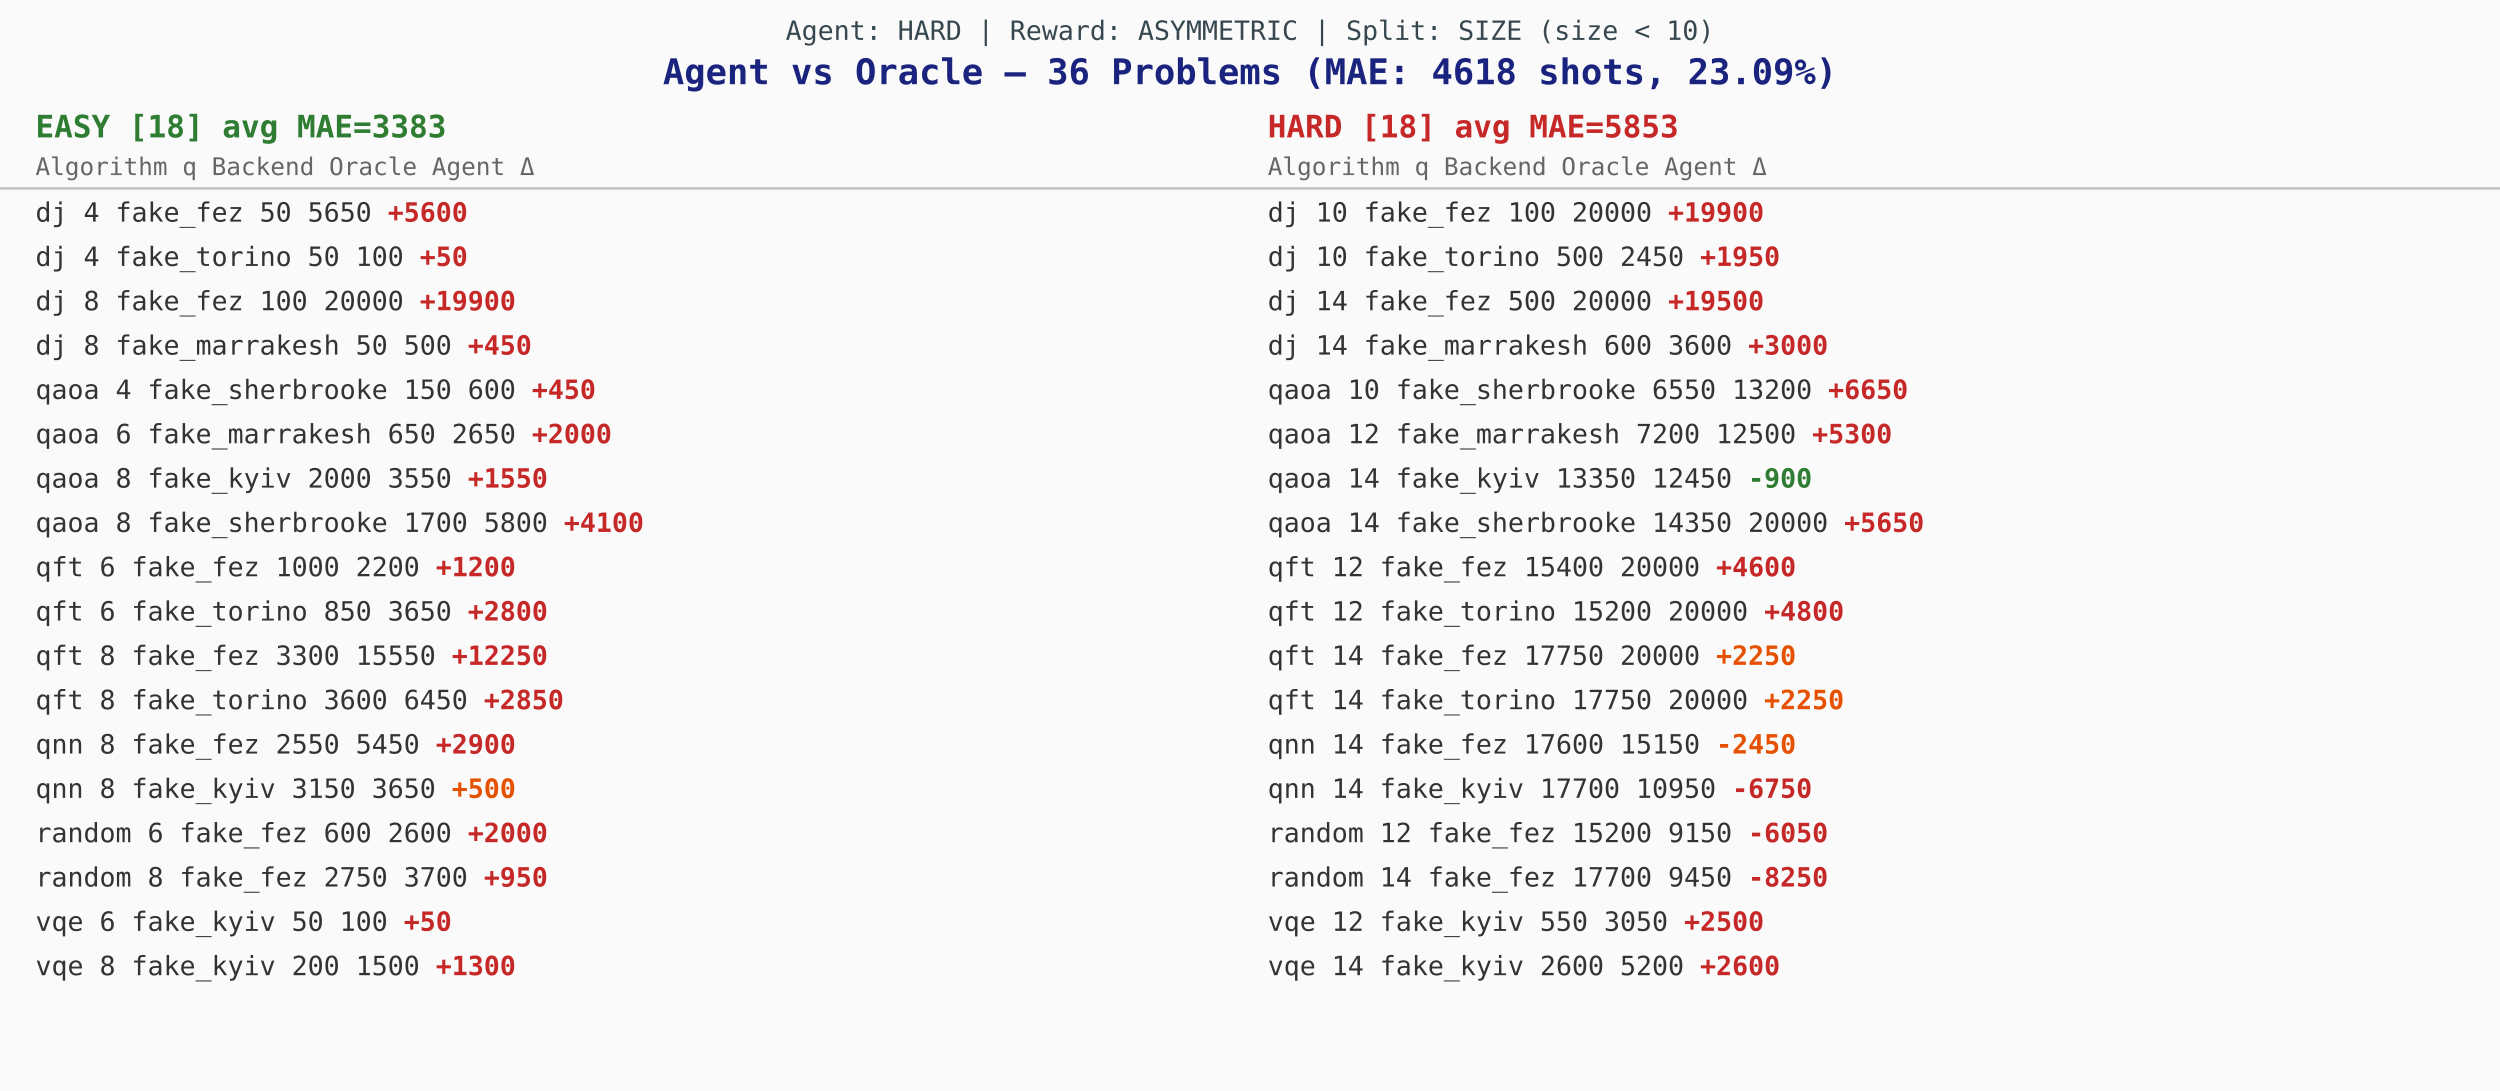
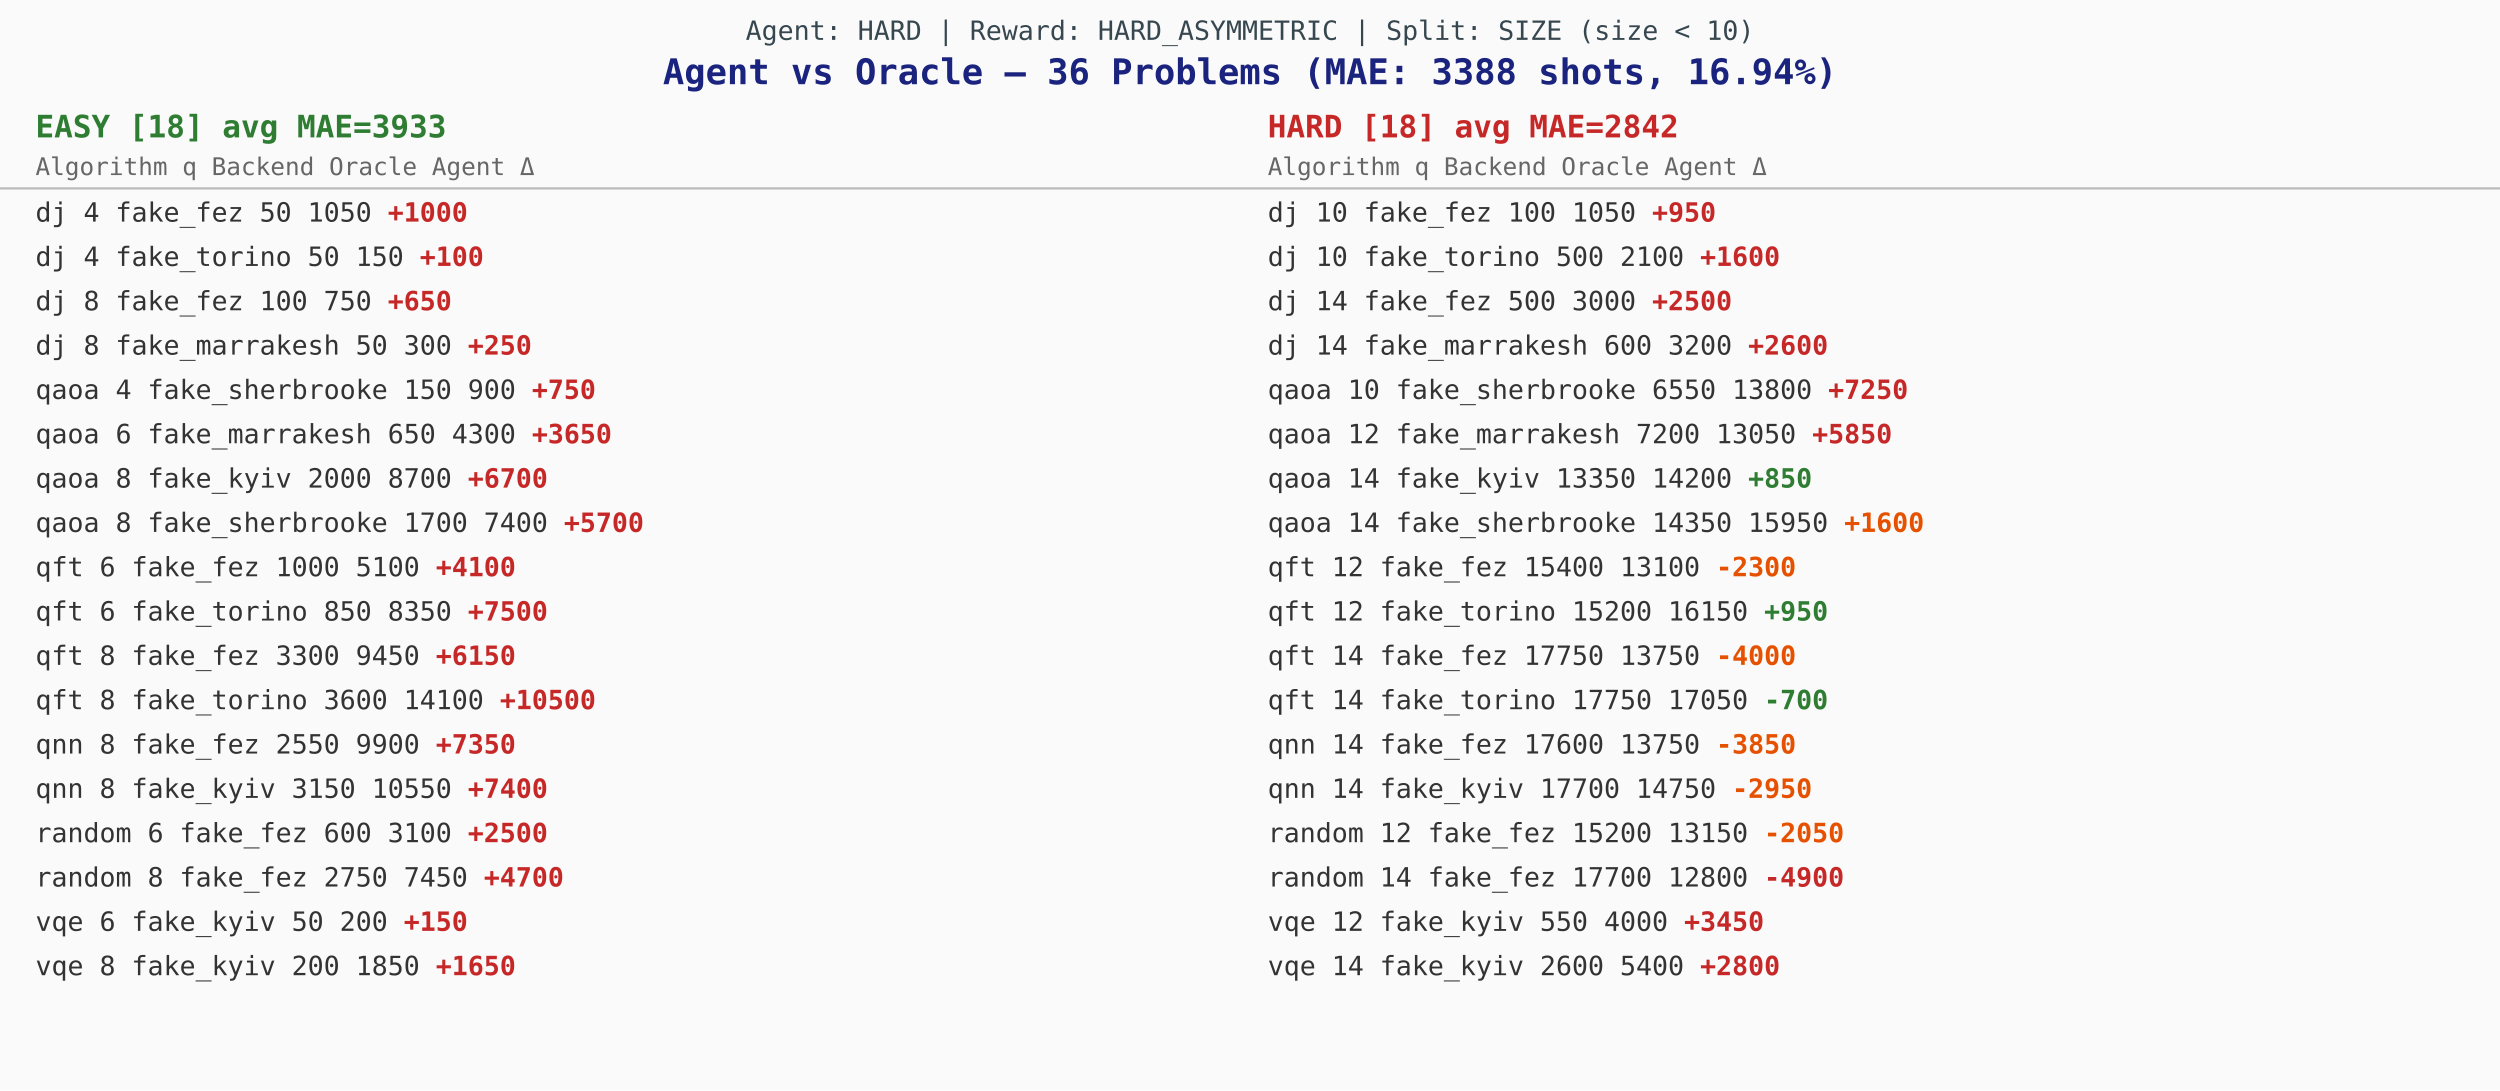
<svg xmlns="http://www.w3.org/2000/svg" width="1128" height="492" font-family="monospace" font-size="12">
  <rect width="1128" height="492" fill="#fafafa" />
-   <text x="564" y="18" font-size="12" fill="#37474f" text-anchor="middle">Agent: HARD  |  Reward: ASYMMETRIC  |  Split: SIZE (size &lt; 10)</text>
-   <text x="564" y="38" font-size="16" font-weight="bold" fill="#1a237e" text-anchor="middle">Agent vs Oracle — 36 Problems  (MAE: 4618 shots, 23.09%)</text>
-   <text x="16" y="62" font-size="14" font-weight="bold" fill="#2e7d32">EASY [18]  avg MAE=3383</text>
-   <text x="572" y="62" font-size="14" font-weight="bold" fill="#c62828">HARD [18]  avg MAE=5853</text>
+   <text x="564" y="18" font-size="12" fill="#37474f" text-anchor="middle">Agent: HARD  |  Reward: HARD_ASYMMETRIC  |  Split: SIZE (size &lt; 10)</text>
+   <text x="564" y="38" font-size="16" font-weight="bold" fill="#1a237e" text-anchor="middle">Agent vs Oracle — 36 Problems  (MAE: 3388 shots, 16.94%)</text>
+   <text x="16" y="62" font-size="14" font-weight="bold" fill="#2e7d32">EASY [18]  avg MAE=3933</text>
+   <text x="572" y="62" font-size="14" font-weight="bold" fill="#c62828">HARD [18]  avg MAE=2842</text>
  <text x="16" y="79" font-size="11" fill="#666">Algorithm    q  Backend             Oracle   Agent        Δ</text>
  <text x="572" y="79" font-size="11" fill="#666">Algorithm    q  Backend             Oracle   Agent        Δ</text>
  <line x1="0" y1="85" x2="1128" y2="85" stroke="#bbb" />
-   <text x="16" y="100" fill="#333">      dj    4  fake_fez                50    5650  <tspan fill="#c62828" font-weight="bold">  +5600</tspan>
+   <text x="16" y="100" fill="#333">      dj    4  fake_fez                50    1050  <tspan fill="#c62828" font-weight="bold">  +1000</tspan>
  </text>
-   <text x="16" y="120" fill="#333">      dj    4  fake_torino             50     100  <tspan fill="#c62828" font-weight="bold">    +50</tspan>
+   <text x="16" y="120" fill="#333">      dj    4  fake_torino             50     150  <tspan fill="#c62828" font-weight="bold">   +100</tspan>
  </text>
-   <text x="16" y="140" fill="#333">      dj    8  fake_fez               100   20000  <tspan fill="#c62828" font-weight="bold"> +19900</tspan>
+   <text x="16" y="140" fill="#333">      dj    8  fake_fez               100     750  <tspan fill="#c62828" font-weight="bold">   +650</tspan>
  </text>
-   <text x="16" y="160" fill="#333">      dj    8  fake_marrakesh          50     500  <tspan fill="#c62828" font-weight="bold">   +450</tspan>
+   <text x="16" y="160" fill="#333">      dj    8  fake_marrakesh          50     300  <tspan fill="#c62828" font-weight="bold">   +250</tspan>
  </text>
-   <text x="16" y="180" fill="#333">    qaoa    4  fake_sherbrooke        150     600  <tspan fill="#c62828" font-weight="bold">   +450</tspan>
+   <text x="16" y="180" fill="#333">    qaoa    4  fake_sherbrooke        150     900  <tspan fill="#c62828" font-weight="bold">   +750</tspan>
  </text>
-   <text x="16" y="200" fill="#333">    qaoa    6  fake_marrakesh         650    2650  <tspan fill="#c62828" font-weight="bold">  +2000</tspan>
+   <text x="16" y="200" fill="#333">    qaoa    6  fake_marrakesh         650    4300  <tspan fill="#c62828" font-weight="bold">  +3650</tspan>
  </text>
-   <text x="16" y="220" fill="#333">    qaoa    8  fake_kyiv             2000    3550  <tspan fill="#c62828" font-weight="bold">  +1550</tspan>
+   <text x="16" y="220" fill="#333">    qaoa    8  fake_kyiv             2000    8700  <tspan fill="#c62828" font-weight="bold">  +6700</tspan>
  </text>
-   <text x="16" y="240" fill="#333">    qaoa    8  fake_sherbrooke       1700    5800  <tspan fill="#c62828" font-weight="bold">  +4100</tspan>
+   <text x="16" y="240" fill="#333">    qaoa    8  fake_sherbrooke       1700    7400  <tspan fill="#c62828" font-weight="bold">  +5700</tspan>
  </text>
-   <text x="16" y="260" fill="#333">     qft    6  fake_fez              1000    2200  <tspan fill="#c62828" font-weight="bold">  +1200</tspan>
+   <text x="16" y="260" fill="#333">     qft    6  fake_fez              1000    5100  <tspan fill="#c62828" font-weight="bold">  +4100</tspan>
  </text>
-   <text x="16" y="280" fill="#333">     qft    6  fake_torino            850    3650  <tspan fill="#c62828" font-weight="bold">  +2800</tspan>
+   <text x="16" y="280" fill="#333">     qft    6  fake_torino            850    8350  <tspan fill="#c62828" font-weight="bold">  +7500</tspan>
  </text>
-   <text x="16" y="300" fill="#333">     qft    8  fake_fez              3300   15550  <tspan fill="#c62828" font-weight="bold"> +12250</tspan>
+   <text x="16" y="300" fill="#333">     qft    8  fake_fez              3300    9450  <tspan fill="#c62828" font-weight="bold">  +6150</tspan>
  </text>
-   <text x="16" y="320" fill="#333">     qft    8  fake_torino           3600    6450  <tspan fill="#c62828" font-weight="bold">  +2850</tspan>
+   <text x="16" y="320" fill="#333">     qft    8  fake_torino           3600   14100  <tspan fill="#c62828" font-weight="bold"> +10500</tspan>
  </text>
-   <text x="16" y="340" fill="#333">     qnn    8  fake_fez              2550    5450  <tspan fill="#c62828" font-weight="bold">  +2900</tspan>
+   <text x="16" y="340" fill="#333">     qnn    8  fake_fez              2550    9900  <tspan fill="#c62828" font-weight="bold">  +7350</tspan>
  </text>
-   <text x="16" y="360" fill="#333">     qnn    8  fake_kyiv             3150    3650  <tspan fill="#e65100" font-weight="bold">   +500</tspan>
+   <text x="16" y="360" fill="#333">     qnn    8  fake_kyiv             3150   10550  <tspan fill="#c62828" font-weight="bold">  +7400</tspan>
  </text>
-   <text x="16" y="380" fill="#333">  random    6  fake_fez               600    2600  <tspan fill="#c62828" font-weight="bold">  +2000</tspan>
+   <text x="16" y="380" fill="#333">  random    6  fake_fez               600    3100  <tspan fill="#c62828" font-weight="bold">  +2500</tspan>
  </text>
-   <text x="16" y="400" fill="#333">  random    8  fake_fez              2750    3700  <tspan fill="#c62828" font-weight="bold">   +950</tspan>
+   <text x="16" y="400" fill="#333">  random    8  fake_fez              2750    7450  <tspan fill="#c62828" font-weight="bold">  +4700</tspan>
  </text>
-   <text x="16" y="420" fill="#333">     vqe    6  fake_kyiv               50     100  <tspan fill="#c62828" font-weight="bold">    +50</tspan>
+   <text x="16" y="420" fill="#333">     vqe    6  fake_kyiv               50     200  <tspan fill="#c62828" font-weight="bold">   +150</tspan>
  </text>
-   <text x="16" y="440" fill="#333">     vqe    8  fake_kyiv              200    1500  <tspan fill="#c62828" font-weight="bold">  +1300</tspan>
+   <text x="16" y="440" fill="#333">     vqe    8  fake_kyiv              200    1850  <tspan fill="#c62828" font-weight="bold">  +1650</tspan>
  </text>
-   <text x="572" y="100" fill="#333">      dj   10  fake_fez               100   20000  <tspan fill="#c62828" font-weight="bold"> +19900</tspan>
+   <text x="572" y="100" fill="#333">      dj   10  fake_fez               100    1050  <tspan fill="#c62828" font-weight="bold">   +950</tspan>
  </text>
-   <text x="572" y="120" fill="#333">      dj   10  fake_torino            500    2450  <tspan fill="#c62828" font-weight="bold">  +1950</tspan>
+   <text x="572" y="120" fill="#333">      dj   10  fake_torino            500    2100  <tspan fill="#c62828" font-weight="bold">  +1600</tspan>
  </text>
-   <text x="572" y="140" fill="#333">      dj   14  fake_fez               500   20000  <tspan fill="#c62828" font-weight="bold"> +19500</tspan>
+   <text x="572" y="140" fill="#333">      dj   14  fake_fez               500    3000  <tspan fill="#c62828" font-weight="bold">  +2500</tspan>
  </text>
-   <text x="572" y="160" fill="#333">      dj   14  fake_marrakesh         600    3600  <tspan fill="#c62828" font-weight="bold">  +3000</tspan>
+   <text x="572" y="160" fill="#333">      dj   14  fake_marrakesh         600    3200  <tspan fill="#c62828" font-weight="bold">  +2600</tspan>
  </text>
-   <text x="572" y="180" fill="#333">    qaoa   10  fake_sherbrooke       6550   13200  <tspan fill="#c62828" font-weight="bold">  +6650</tspan>
+   <text x="572" y="180" fill="#333">    qaoa   10  fake_sherbrooke       6550   13800  <tspan fill="#c62828" font-weight="bold">  +7250</tspan>
  </text>
-   <text x="572" y="200" fill="#333">    qaoa   12  fake_marrakesh        7200   12500  <tspan fill="#c62828" font-weight="bold">  +5300</tspan>
+   <text x="572" y="200" fill="#333">    qaoa   12  fake_marrakesh        7200   13050  <tspan fill="#c62828" font-weight="bold">  +5850</tspan>
  </text>
-   <text x="572" y="220" fill="#333">    qaoa   14  fake_kyiv            13350   12450  <tspan fill="#2e7d32" font-weight="bold">   -900</tspan>
+   <text x="572" y="220" fill="#333">    qaoa   14  fake_kyiv            13350   14200  <tspan fill="#2e7d32" font-weight="bold">   +850</tspan>
  </text>
-   <text x="572" y="240" fill="#333">    qaoa   14  fake_sherbrooke      14350   20000  <tspan fill="#c62828" font-weight="bold">  +5650</tspan>
+   <text x="572" y="240" fill="#333">    qaoa   14  fake_sherbrooke      14350   15950  <tspan fill="#e65100" font-weight="bold">  +1600</tspan>
  </text>
-   <text x="572" y="260" fill="#333">     qft   12  fake_fez             15400   20000  <tspan fill="#c62828" font-weight="bold">  +4600</tspan>
+   <text x="572" y="260" fill="#333">     qft   12  fake_fez             15400   13100  <tspan fill="#e65100" font-weight="bold">  -2300</tspan>
  </text>
-   <text x="572" y="280" fill="#333">     qft   12  fake_torino          15200   20000  <tspan fill="#c62828" font-weight="bold">  +4800</tspan>
+   <text x="572" y="280" fill="#333">     qft   12  fake_torino          15200   16150  <tspan fill="#2e7d32" font-weight="bold">   +950</tspan>
  </text>
-   <text x="572" y="300" fill="#333">     qft   14  fake_fez             17750   20000  <tspan fill="#e65100" font-weight="bold">  +2250</tspan>
+   <text x="572" y="300" fill="#333">     qft   14  fake_fez             17750   13750  <tspan fill="#e65100" font-weight="bold">  -4000</tspan>
  </text>
-   <text x="572" y="320" fill="#333">     qft   14  fake_torino          17750   20000  <tspan fill="#e65100" font-weight="bold">  +2250</tspan>
+   <text x="572" y="320" fill="#333">     qft   14  fake_torino          17750   17050  <tspan fill="#2e7d32" font-weight="bold">   -700</tspan>
  </text>
-   <text x="572" y="340" fill="#333">     qnn   14  fake_fez             17600   15150  <tspan fill="#e65100" font-weight="bold">  -2450</tspan>
+   <text x="572" y="340" fill="#333">     qnn   14  fake_fez             17600   13750  <tspan fill="#e65100" font-weight="bold">  -3850</tspan>
  </text>
-   <text x="572" y="360" fill="#333">     qnn   14  fake_kyiv            17700   10950  <tspan fill="#c62828" font-weight="bold">  -6750</tspan>
+   <text x="572" y="360" fill="#333">     qnn   14  fake_kyiv            17700   14750  <tspan fill="#e65100" font-weight="bold">  -2950</tspan>
  </text>
-   <text x="572" y="380" fill="#333">  random   12  fake_fez             15200    9150  <tspan fill="#c62828" font-weight="bold">  -6050</tspan>
+   <text x="572" y="380" fill="#333">  random   12  fake_fez             15200   13150  <tspan fill="#e65100" font-weight="bold">  -2050</tspan>
  </text>
-   <text x="572" y="400" fill="#333">  random   14  fake_fez             17700    9450  <tspan fill="#c62828" font-weight="bold">  -8250</tspan>
+   <text x="572" y="400" fill="#333">  random   14  fake_fez             17700   12800  <tspan fill="#c62828" font-weight="bold">  -4900</tspan>
  </text>
-   <text x="572" y="420" fill="#333">     vqe   12  fake_kyiv              550    3050  <tspan fill="#c62828" font-weight="bold">  +2500</tspan>
+   <text x="572" y="420" fill="#333">     vqe   12  fake_kyiv              550    4000  <tspan fill="#c62828" font-weight="bold">  +3450</tspan>
  </text>
-   <text x="572" y="440" fill="#333">     vqe   14  fake_kyiv             2600    5200  <tspan fill="#c62828" font-weight="bold">  +2600</tspan>
+   <text x="572" y="440" fill="#333">     vqe   14  fake_kyiv             2600    5400  <tspan fill="#c62828" font-weight="bold">  +2800</tspan>
  </text>
</svg>
